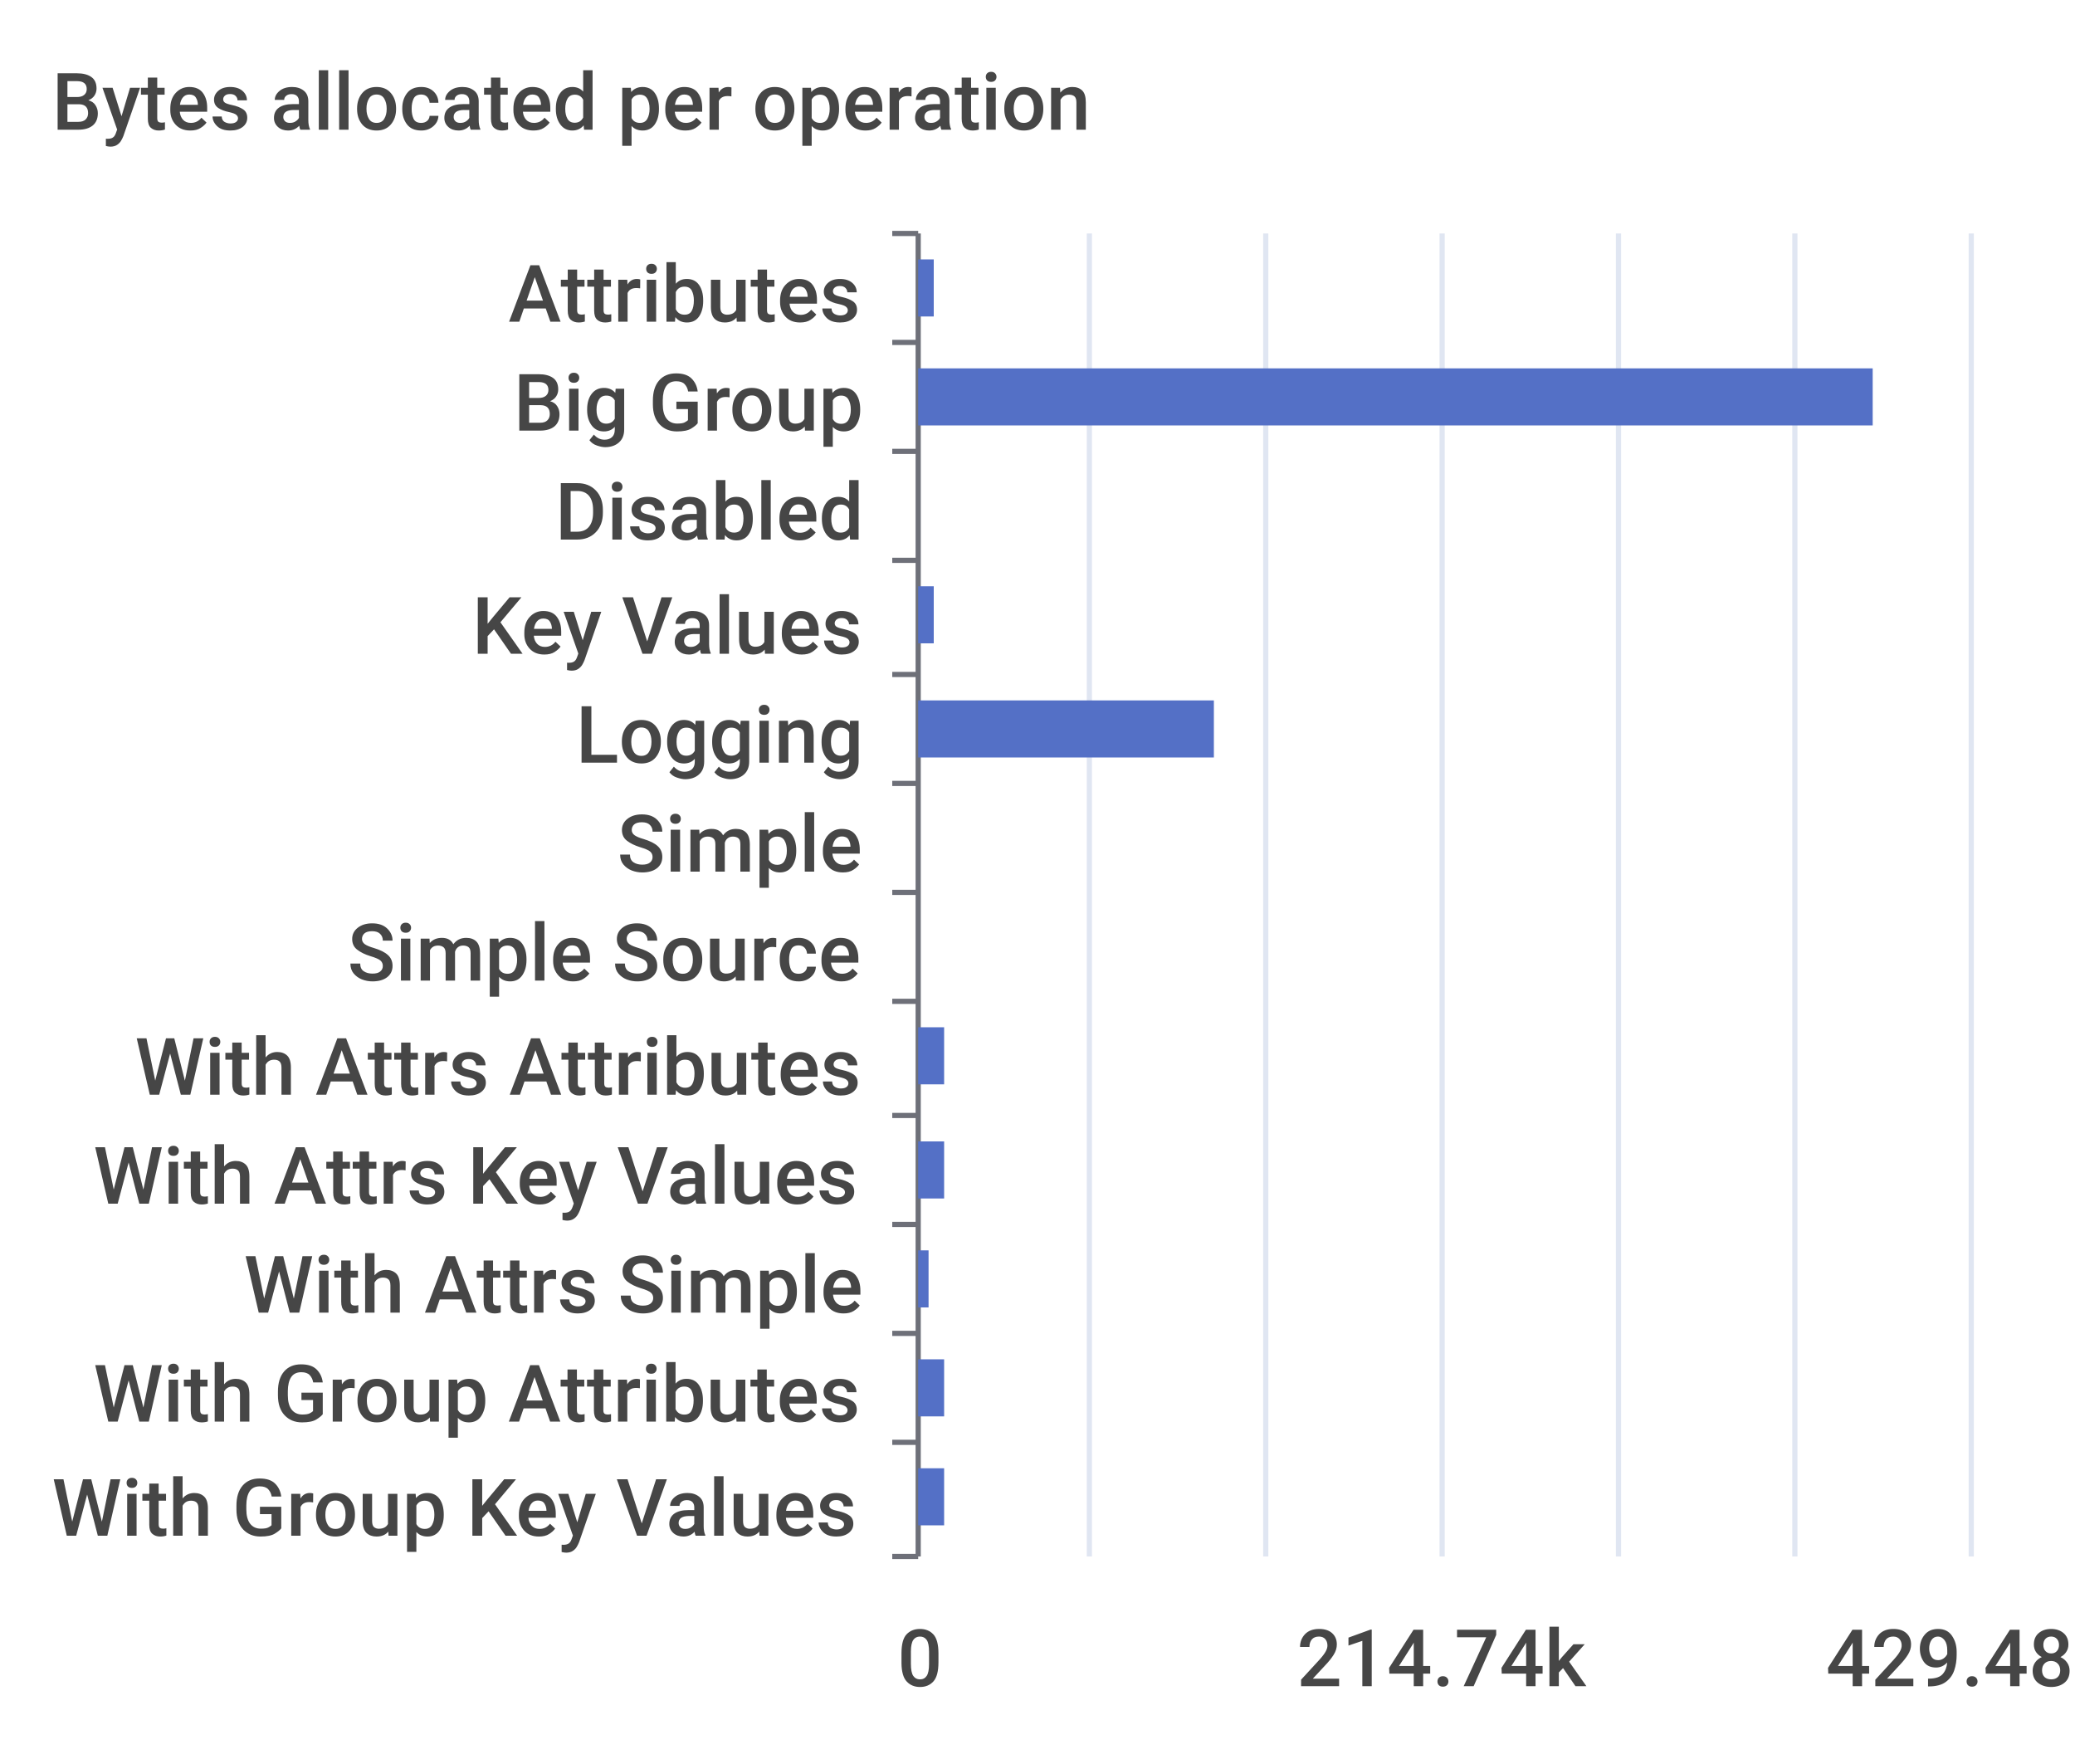
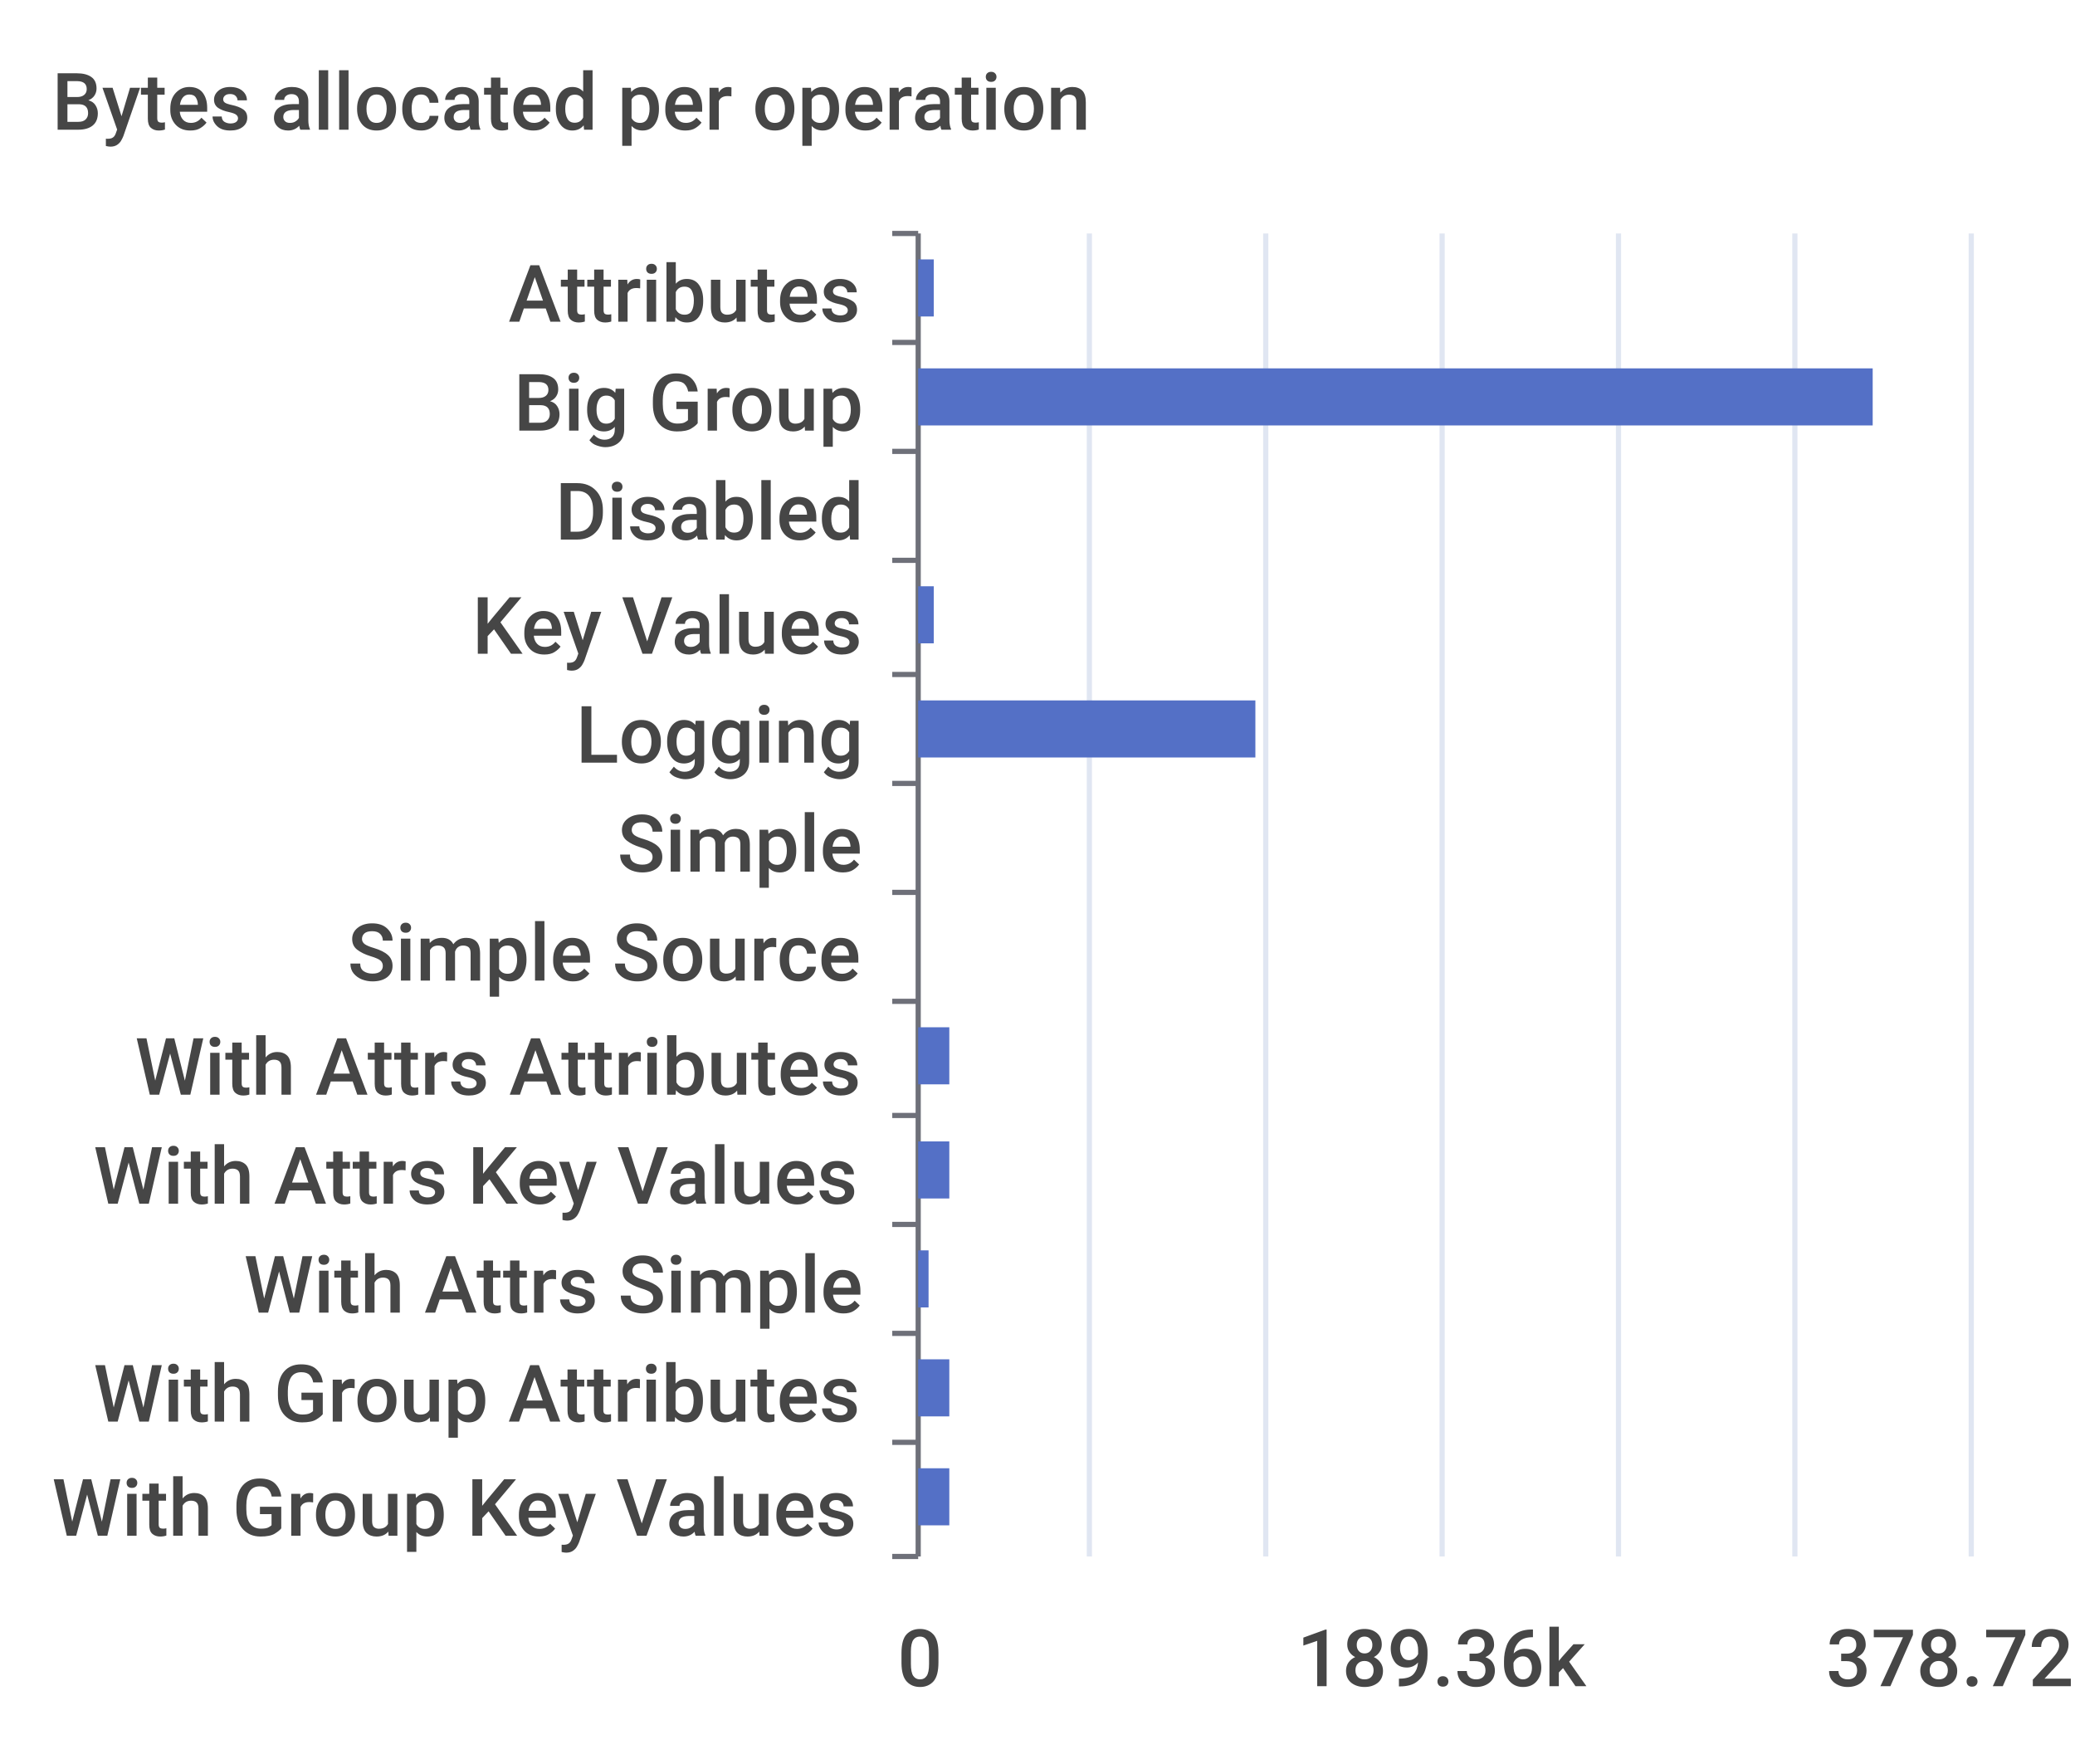
<svg xmlns="http://www.w3.org/2000/svg" width="400" height="340">\n<path d="M 0 0 L 400 0 L 400 340 L 0 340 L 0 0" style="stroke-width:0;stroke:none;fill:rgba(255,255,255,1.0)" />
  <text x="10" y="25" style="stroke-width:0;stroke:none;fill:rgba(70,70,70,1.0);font-size:15.3px;font-family:'Roboto Medium',sans-serif">Bytes allocated per operation</text>
  <path d="M 172 45 L 177 45" style="stroke-width:1;stroke:rgba(110,112,121,1.0);fill:none" />
  <path d="M 172 66 L 177 66" style="stroke-width:1;stroke:rgba(110,112,121,1.0);fill:none" />
  <path d="M 172 87 L 177 87" style="stroke-width:1;stroke:rgba(110,112,121,1.0);fill:none" />
  <path d="M 172 108 L 177 108" style="stroke-width:1;stroke:rgba(110,112,121,1.0);fill:none" />
  <path d="M 172 130 L 177 130" style="stroke-width:1;stroke:rgba(110,112,121,1.0);fill:none" />
  <path d="M 172 151 L 177 151" style="stroke-width:1;stroke:rgba(110,112,121,1.0);fill:none" />
  <path d="M 172 172 L 177 172" style="stroke-width:1;stroke:rgba(110,112,121,1.0);fill:none" />
  <path d="M 172 193 L 177 193" style="stroke-width:1;stroke:rgba(110,112,121,1.0);fill:none" />
  <path d="M 172 215 L 177 215" style="stroke-width:1;stroke:rgba(110,112,121,1.0);fill:none" />
  <path d="M 172 236 L 177 236" style="stroke-width:1;stroke:rgba(110,112,121,1.0);fill:none" />
  <path d="M 172 257 L 177 257" style="stroke-width:1;stroke:rgba(110,112,121,1.0);fill:none" />
  <path d="M 172 278 L 177 278" style="stroke-width:1;stroke:rgba(110,112,121,1.0);fill:none" />
  <path d="M 172 300 L 177 300" style="stroke-width:1;stroke:rgba(110,112,121,1.0);fill:none" />
  <path d="M 177 45 L 177 300" style="stroke-width:1;stroke:rgba(110,112,121,1.0);fill:none" />
  <text x="98" y="62" style="stroke-width:0;stroke:none;fill:rgba(70,70,70,1.0);font-size:15.3px;font-family:'Roboto Medium',sans-serif">Attributes</text>
  <text x="99" y="83" style="stroke-width:0;stroke:none;fill:rgba(70,70,70,1.0);font-size:15.3px;font-family:'Roboto Medium',sans-serif">Big Group</text>
  <text x="107" y="104" style="stroke-width:0;stroke:none;fill:rgba(70,70,70,1.0);font-size:15.3px;font-family:'Roboto Medium',sans-serif">Disabled</text>
  <text x="91" y="126" style="stroke-width:0;stroke:none;fill:rgba(70,70,70,1.0);font-size:15.3px;font-family:'Roboto Medium',sans-serif">Key Values</text>
  <text x="111" y="147" style="stroke-width:0;stroke:none;fill:rgba(70,70,70,1.0);font-size:15.3px;font-family:'Roboto Medium',sans-serif">Logging</text>
  <text x="119" y="168" style="stroke-width:0;stroke:none;fill:rgba(70,70,70,1.0);font-size:15.3px;font-family:'Roboto Medium',sans-serif">Simple</text>
  <text x="67" y="189" style="stroke-width:0;stroke:none;fill:rgba(70,70,70,1.0);font-size:15.3px;font-family:'Roboto Medium',sans-serif">Simple Source</text>
  <text x="26" y="211" style="stroke-width:0;stroke:none;fill:rgba(70,70,70,1.0);font-size:15.3px;font-family:'Roboto Medium',sans-serif">With Attrs Attributes</text>
  <text x="18" y="232" style="stroke-width:0;stroke:none;fill:rgba(70,70,70,1.0);font-size:15.3px;font-family:'Roboto Medium',sans-serif">With Attrs Key Values</text>
  <text x="47" y="253" style="stroke-width:0;stroke:none;fill:rgba(70,70,70,1.0);font-size:15.3px;font-family:'Roboto Medium',sans-serif">With Attrs Simple</text>
  <text x="18" y="274" style="stroke-width:0;stroke:none;fill:rgba(70,70,70,1.0);font-size:15.3px;font-family:'Roboto Medium',sans-serif">With Group Attributes</text>
  <text x="10" y="296" style="stroke-width:0;stroke:none;fill:rgba(70,70,70,1.0);font-size:15.3px;font-family:'Roboto Medium',sans-serif">With Group Key Values</text>
  <text x="173" y="325" style="stroke-width:0;stroke:none;fill:rgba(70,70,70,1.0);font-size:15.3px;font-family:'Roboto Medium',sans-serif">0</text>
-   <text x="250" y="325" style="stroke-width:0;stroke:none;fill:rgba(70,70,70,1.0);font-size:15.3px;font-family:'Roboto Medium',sans-serif">214.74k</text>
-   <text x="352" y="325" style="stroke-width:0;stroke:none;fill:rgba(70,70,70,1.0);font-size:15.3px;font-family:'Roboto Medium',sans-serif">429.48k</text>
+   <text x="250" y="325" style="stroke-width:0;stroke:none;fill:rgba(70,70,70,1.0);font-size:15.3px;font-family:'Roboto Medium',sans-serif">189.36k</text>
+   <text x="352" y="325" style="stroke-width:0;stroke:none;fill:rgba(70,70,70,1.0);font-size:15.3px;font-family:'Roboto Medium',sans-serif">378.72k</text>
  <path d="M 210 45 L 210 300" style="stroke-width:1;stroke:rgba(224,230,242,1.0);fill:none" />
  <path d="M 244 45 L 244 300" style="stroke-width:1;stroke:rgba(224,230,242,1.0);fill:none" />
  <path d="M 278 45 L 278 300" style="stroke-width:1;stroke:rgba(224,230,242,1.0);fill:none" />
  <path d="M 312 45 L 312 300" style="stroke-width:1;stroke:rgba(224,230,242,1.0);fill:none" />
  <path d="M 346 45 L 346 300" style="stroke-width:1;stroke:rgba(224,230,242,1.0);fill:none" />
  <path d="M 380 45 L 380 300" style="stroke-width:1;stroke:rgba(224,230,242,1.0);fill:none" />
-   <path d="M 177 283 L 182 283 L 182 294 L 177 294 L 177 283" style="stroke-width:0;stroke:none;fill:rgba(84,112,198,1.0)" />
-   <path d="M 177 262 L 182 262 L 182 273 L 177 273 L 177 262" style="stroke-width:0;stroke:none;fill:rgba(84,112,198,1.0)" />
+   <path d="M 177 283 L 183 283 L 183 294 L 177 294 L 177 283" style="stroke-width:0;stroke:none;fill:rgba(84,112,198,1.0)" />
+   <path d="M 177 262 L 183 262 L 183 273 L 177 273 L 177 262" style="stroke-width:0;stroke:none;fill:rgba(84,112,198,1.0)" />
  <path d="M 177 241 L 179 241 L 179 252 L 177 252 L 177 241" style="stroke-width:0;stroke:none;fill:rgba(84,112,198,1.0)" />
-   <path d="M 177 220 L 182 220 L 182 231 L 177 231 L 177 220" style="stroke-width:0;stroke:none;fill:rgba(84,112,198,1.0)" />
-   <path d="M 177 198 L 182 198 L 182 209 L 177 209 L 177 198" style="stroke-width:0;stroke:none;fill:rgba(84,112,198,1.0)" />
+   <path d="M 177 220 L 183 220 L 183 231 L 177 231 L 177 220" style="stroke-width:0;stroke:none;fill:rgba(84,112,198,1.0)" />
+   <path d="M 177 198 L 183 198 L 183 209 L 177 209 L 177 198" style="stroke-width:0;stroke:none;fill:rgba(84,112,198,1.0)" />
  <path d="M 177 177 L 177 177 L 177 188 L 177 188 L 177 177" style="stroke-width:0;stroke:none;fill:rgba(84,112,198,1.0)" />
  <path d="M 177 156 L 177 156 L 177 167 L 177 167 L 177 156" style="stroke-width:0;stroke:none;fill:rgba(84,112,198,1.0)" />
-   <path d="M 177 135 L 234 135 L 234 146 L 177 146 L 177 135" style="stroke-width:0;stroke:none;fill:rgba(84,112,198,1.0)" />
+   <path d="M 177 135 L 242 135 L 242 146 L 177 146 L 177 135" style="stroke-width:0;stroke:none;fill:rgba(84,112,198,1.0)" />
  <path d="M 177 113 L 180 113 L 180 124 L 177 124 L 177 113" style="stroke-width:0;stroke:none;fill:rgba(84,112,198,1.0)" />
  <path d="M 177 92 L 177 92 L 177 103 L 177 103 L 177 92" style="stroke-width:0;stroke:none;fill:rgba(84,112,198,1.0)" />
  <path d="M 177 71 L 361 71 L 361 82 L 177 82 L 177 71" style="stroke-width:0;stroke:none;fill:rgba(84,112,198,1.0)" />
  <path d="M 177 50 L 180 50 L 180 61 L 177 61 L 177 50" style="stroke-width:0;stroke:none;fill:rgba(84,112,198,1.0)" />
</svg>
